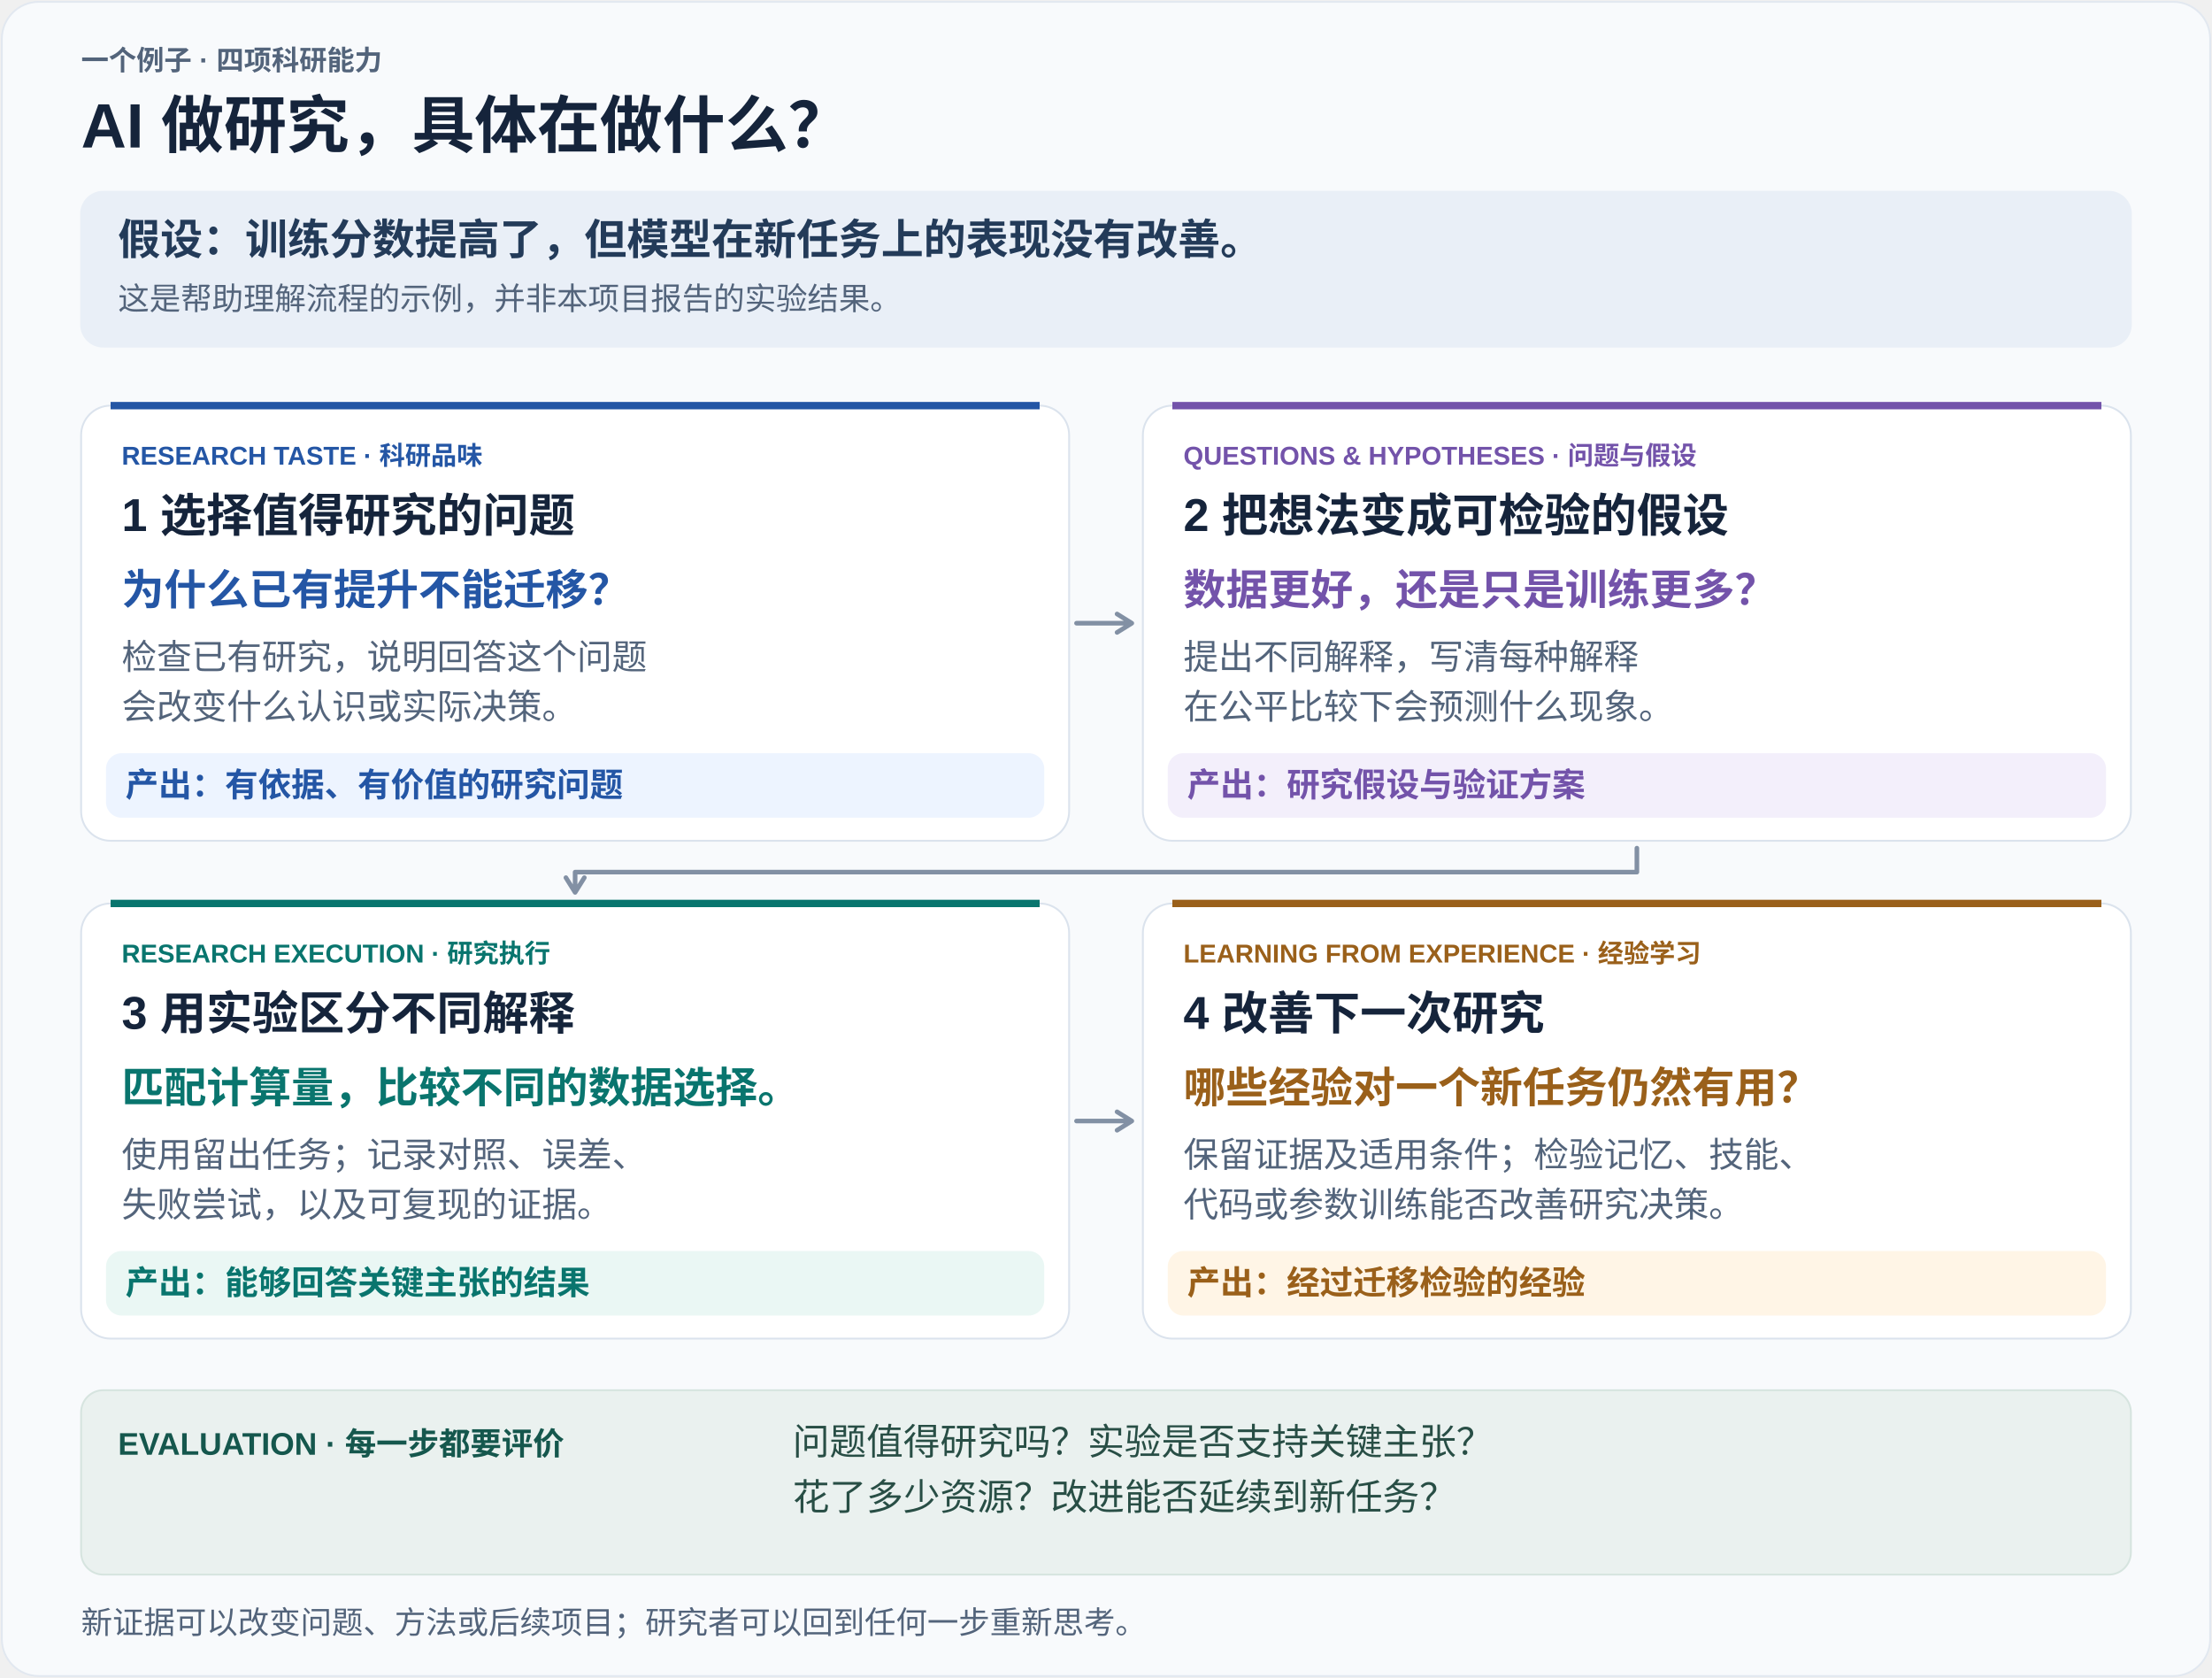
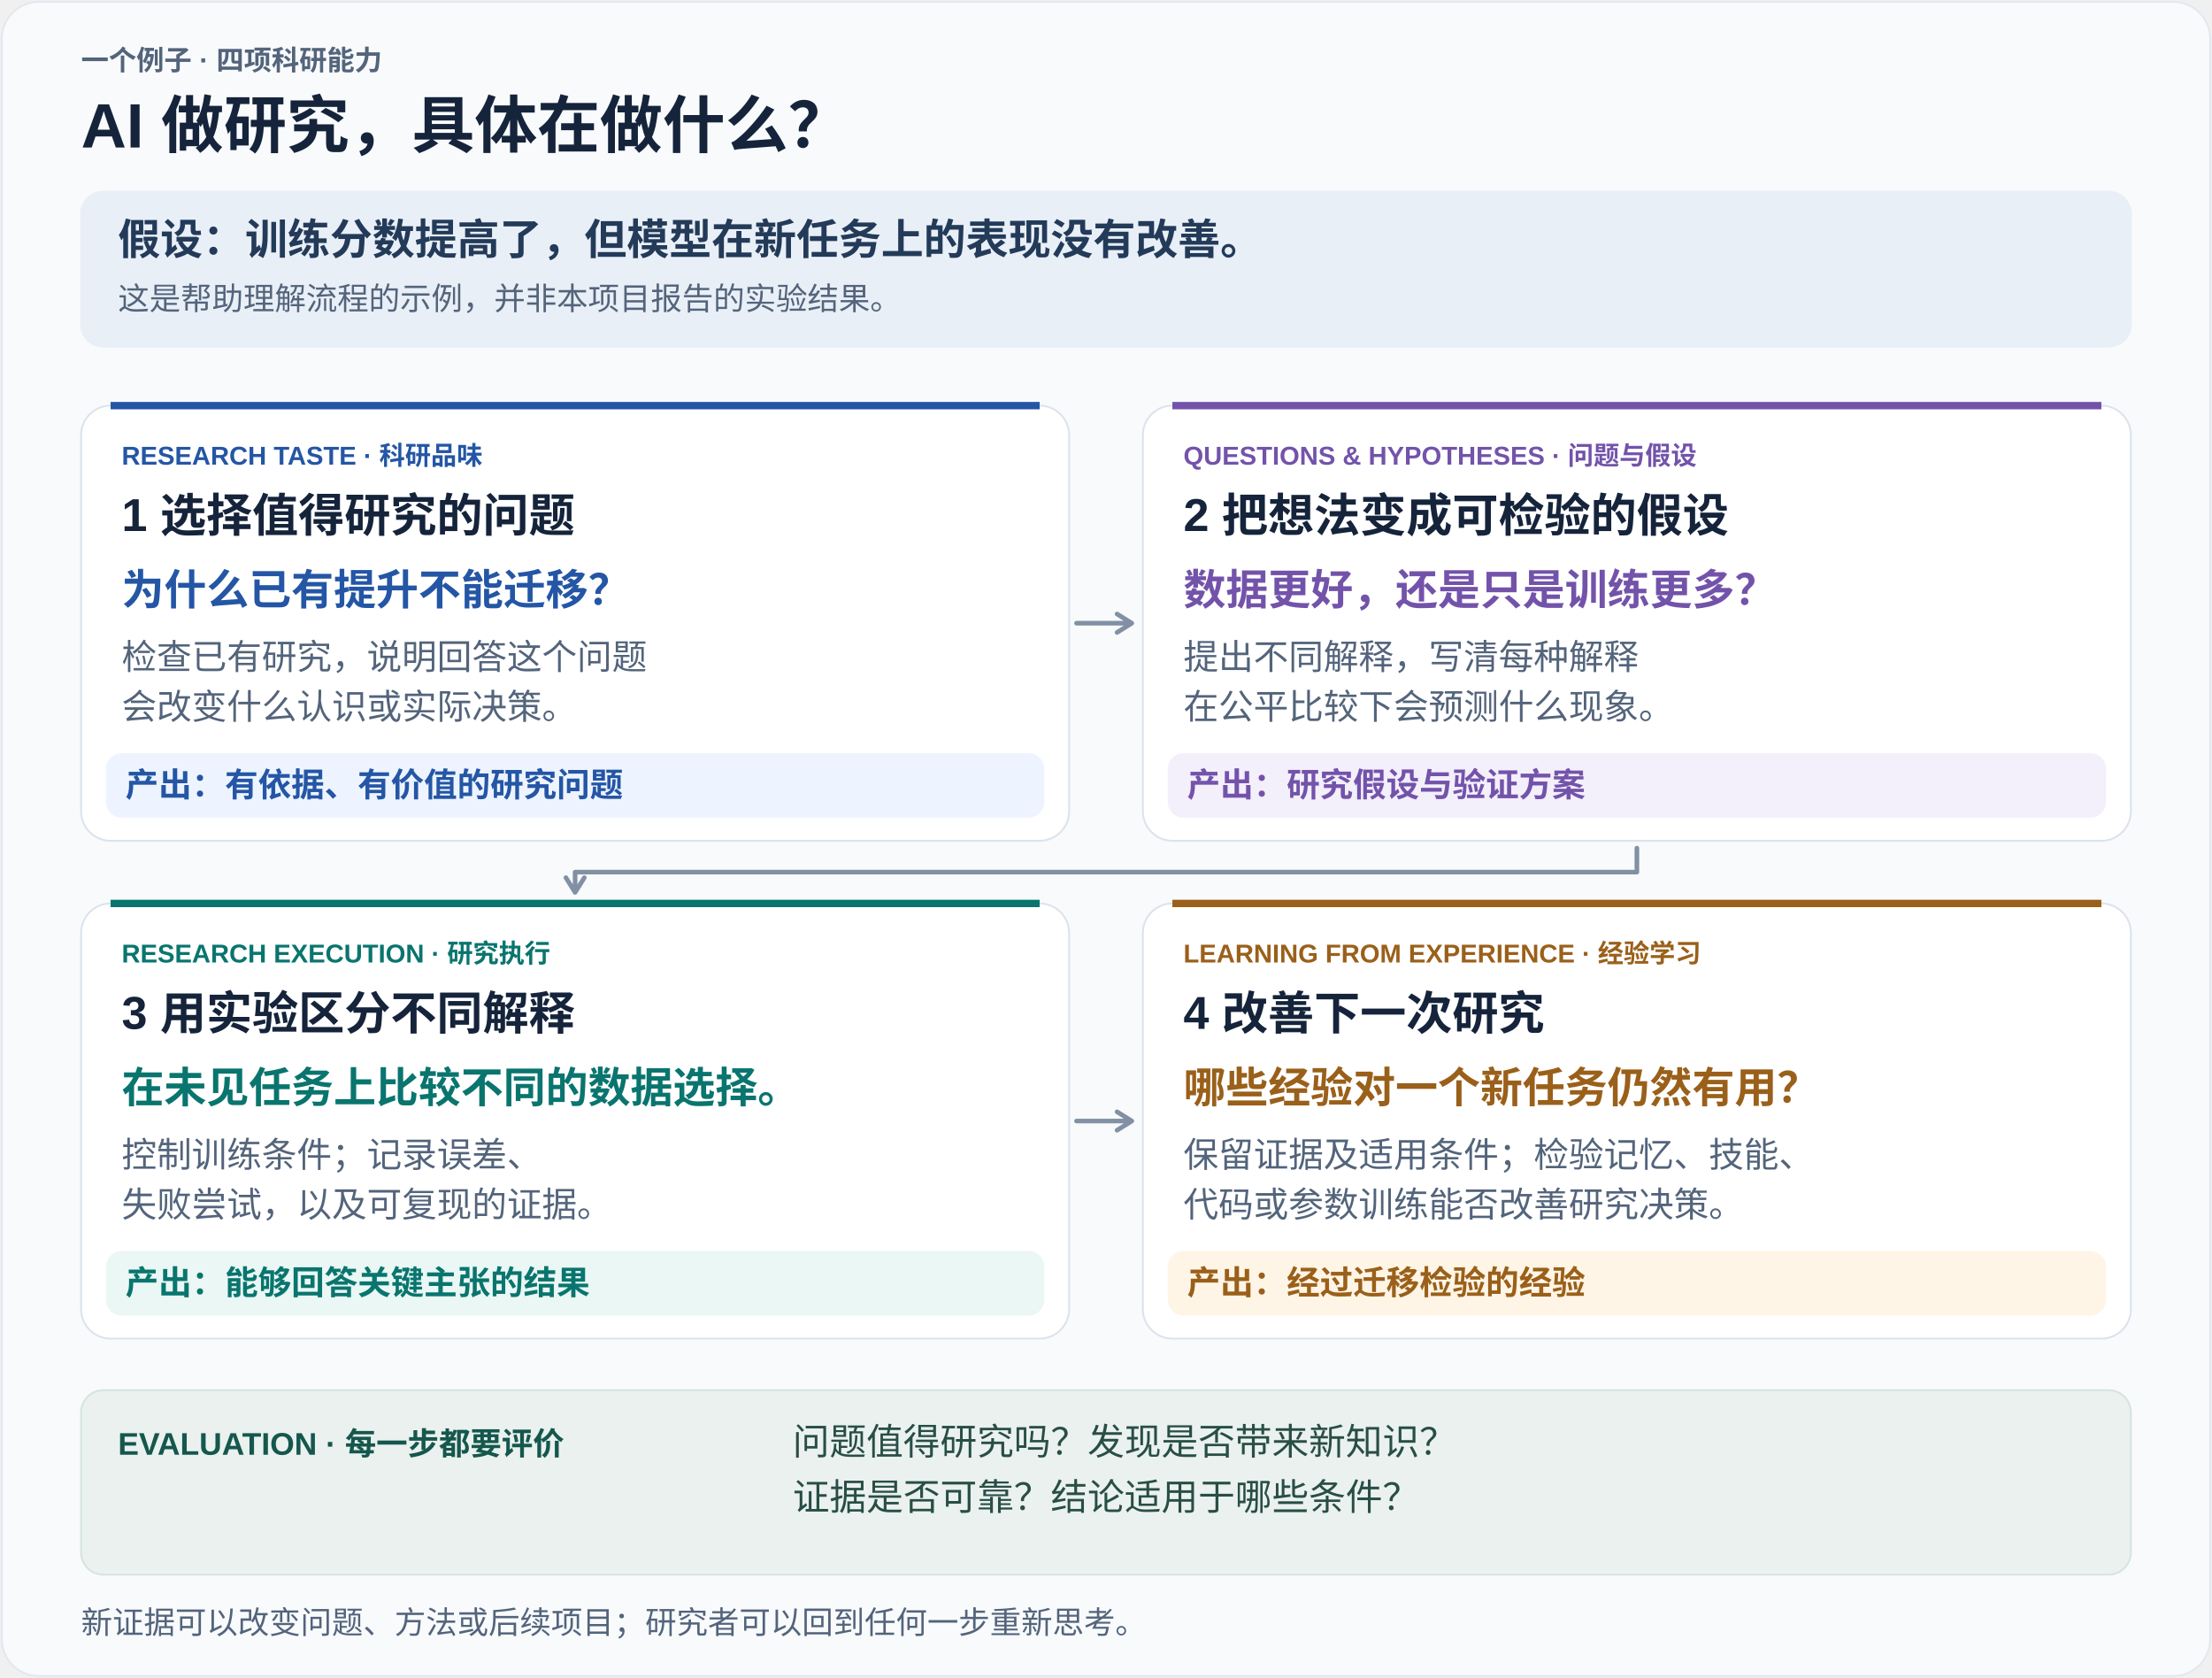
<svg xmlns="http://www.w3.org/2000/svg" width="1200" height="910" viewBox="0 0 1200 910" role="img" aria-labelledby="title desc">
  <g font-family="Arial, 'Noto Sans CJK SC', 'Microsoft YaHei', sans-serif">
    <rect x="1" y="1" width="1198" height="908" rx="20" fill="#f8fafc" stroke="#e2e8f0" />
    <text x="44" y="38" font-size="15" fill="#53647b" font-weight="700">一个例子 · 四项科研能力</text>
    <text x="44" y="80" font-size="34" fill="#15243b" font-weight="700">AI 做研究，具体在做什么？</text>
    <rect x="44" y="104" width="1112" height="84" rx="12" fill="#e9eff7" stroke="#e9eff7" />
    <text x="64" y="138" font-size="23" fill="#233b59" font-weight="600">假设：训练分数提高了，但模型在新任务上的表现没有改善。</text>
    <text x="64" y="168" font-size="17" fill="#53647b" font-weight="400">这是帮助理解流程的示例，并非本项目报告的实验结果。</text>
    <rect x="44" y="220" width="536" height="236" rx="16" fill="#ffffff" stroke="#dbe3ed" />
    <path d="M60 220H564" stroke="#2456a5" stroke-width="4" />
    <text x="66" y="252" font-size="14" fill="#2456a5" font-weight="700">RESEARCH TASTE · 科研品味</text>
    <text x="66" y="288" font-size="25" fill="#15243b" font-weight="700">1  选择值得研究的问题</text>
    <text x="66" y="328" font-size="23" fill="#2456a5" font-weight="600">为什么已有提升不能迁移？</text>
    <text x="66" y="363" font-size="19" fill="#53647b" font-weight="400">检查已有研究，说明回答这个问题</text>
    <text x="66" y="390" font-size="19" fill="#53647b" font-weight="400">会改变什么认识或实际决策。</text>
    <rect x="58" y="409" width="508" height="34" rx="8" fill="#edf4ff" stroke="#edf4ff" />
    <text x="68" y="432" font-size="18" fill="#2456a5" font-weight="600">产出：有依据、有价值的研究问题</text>
    <rect x="620" y="220" width="536" height="236" rx="16" fill="#ffffff" stroke="#dbe3ed" />
    <path d="M636 220H1140" stroke="#7353aa" stroke-width="4" />
    <text x="642" y="252" font-size="14" fill="#7353aa" font-weight="700">QUESTIONS &amp; HYPOTHESES · 问题与假设</text>
    <text x="642" y="288" font-size="25" fill="#15243b" font-weight="700">2  把想法变成可检验的假设</text>
    <text x="642" y="328" font-size="23" fill="#7353aa" font-weight="600">数据更好，还是只是训练更多？</text>
    <text x="642" y="363" font-size="19" fill="#53647b" font-weight="400">提出不同解释，写清每种解释</text>
    <text x="642" y="390" font-size="19" fill="#53647b" font-weight="400">在公平比较下会预测什么现象。</text>
    <rect x="634" y="409" width="508" height="34" rx="8" fill="#f3effb" stroke="#f3effb" />
    <text x="644" y="432" font-size="18" fill="#7353aa" font-weight="600">产出：研究假设与验证方案</text>
    <rect x="44" y="490" width="536" height="236" rx="16" fill="#ffffff" stroke="#dbe3ed" />
    <path d="M60 490H564" stroke="#09756e" stroke-width="4" />
    <text x="66" y="522" font-size="14" fill="#09756e" font-weight="700">RESEARCH EXECUTION · 研究执行</text>
    <text x="66" y="558" font-size="25" fill="#15243b" font-weight="700">3  用实验区分不同解释</text>
-     <text x="66" y="598" font-size="23" fill="#09756e" font-weight="600">匹配计算量，比较不同的数据选择。</text>
-     <text x="66" y="633" font-size="19" fill="#53647b" font-weight="400">使用留出任务；记录对照、误差、</text>
+     <text x="66" y="598" font-size="23" fill="#09756e" font-weight="600">在未见任务上比较不同的数据选择。</text>
+     <text x="66" y="633" font-size="19" fill="#53647b" font-weight="400">控制训练条件；记录误差、</text>
    <text x="66" y="660" font-size="19" fill="#53647b" font-weight="400">失败尝试，以及可复现的证据。</text>
    <rect x="58" y="679" width="508" height="34" rx="8" fill="#eaf7f4" stroke="#eaf7f4" />
    <text x="68" y="702" font-size="18" fill="#09756e" font-weight="600">产出：能够回答关键主张的结果</text>
    <rect x="620" y="490" width="536" height="236" rx="16" fill="#ffffff" stroke="#dbe3ed" />
    <path d="M636 490H1140" stroke="#9a601a" stroke-width="4" />
    <text x="642" y="522" font-size="14" fill="#9a601a" font-weight="700">LEARNING FROM EXPERIENCE · 经验学习</text>
    <text x="642" y="558" font-size="25" fill="#15243b" font-weight="700">4  改善下一次研究</text>
    <text x="642" y="598" font-size="23" fill="#9a601a" font-weight="600">哪些经验对一个新任务仍然有用？</text>
    <text x="642" y="633" font-size="19" fill="#53647b" font-weight="400">保留证据及适用条件；检验记忆、技能、</text>
    <text x="642" y="660" font-size="19" fill="#53647b" font-weight="400">代码或参数训练能否改善研究决策。</text>
    <rect x="634" y="679" width="508" height="34" rx="8" fill="#fff5e6" stroke="#fff5e6" />
    <text x="644" y="702" font-size="18" fill="#9a601a" font-weight="600">产出：经过迁移检验的经验</text>
    <path d="M584 338H614 M606 343L614 338L606 333" fill="none" stroke="#8290a4" stroke-width="2.5" stroke-linecap="round" stroke-linejoin="round" />
    <path d="M888 460V473H312V484 M307 476L312 484L317 476" fill="none" stroke="#8290a4" stroke-width="2.5" stroke-linecap="round" stroke-linejoin="round" />
    <path d="M584 608H614 M606 613L614 608L606 603" fill="none" stroke="#8290a4" stroke-width="2.5" stroke-linecap="round" stroke-linejoin="round" />
    <rect x="44" y="754" width="1112" height="100" rx="12" fill="#eaf1ef" stroke="#d6e4df" />
    <text x="64" y="789" font-size="17" fill="#15574d" font-weight="700">EVALUATION · 每一步都要评价</text>
-     <text x="430" y="789" font-size="20" fill="#284e45" font-weight="400">问题值得研究吗？实验是否支持关键主张？</text>
-     <text x="430" y="819" font-size="20" fill="#284e45" font-weight="400">花了多少资源？改进能否延续到新任务？</text>
+     <text x="430" y="789" font-size="20" fill="#284e45" font-weight="400">问题值得研究吗？发现是否带来新知识？</text>
+     <text x="430" y="819" font-size="20" fill="#284e45" font-weight="400">证据是否可靠？结论适用于哪些条件？</text>
    <text x="44" y="886" font-size="17" fill="#53647b" font-weight="400">新证据可以改变问题、方法或后续项目；研究者可以回到任何一步重新思考。</text>
  </g>
</svg>
